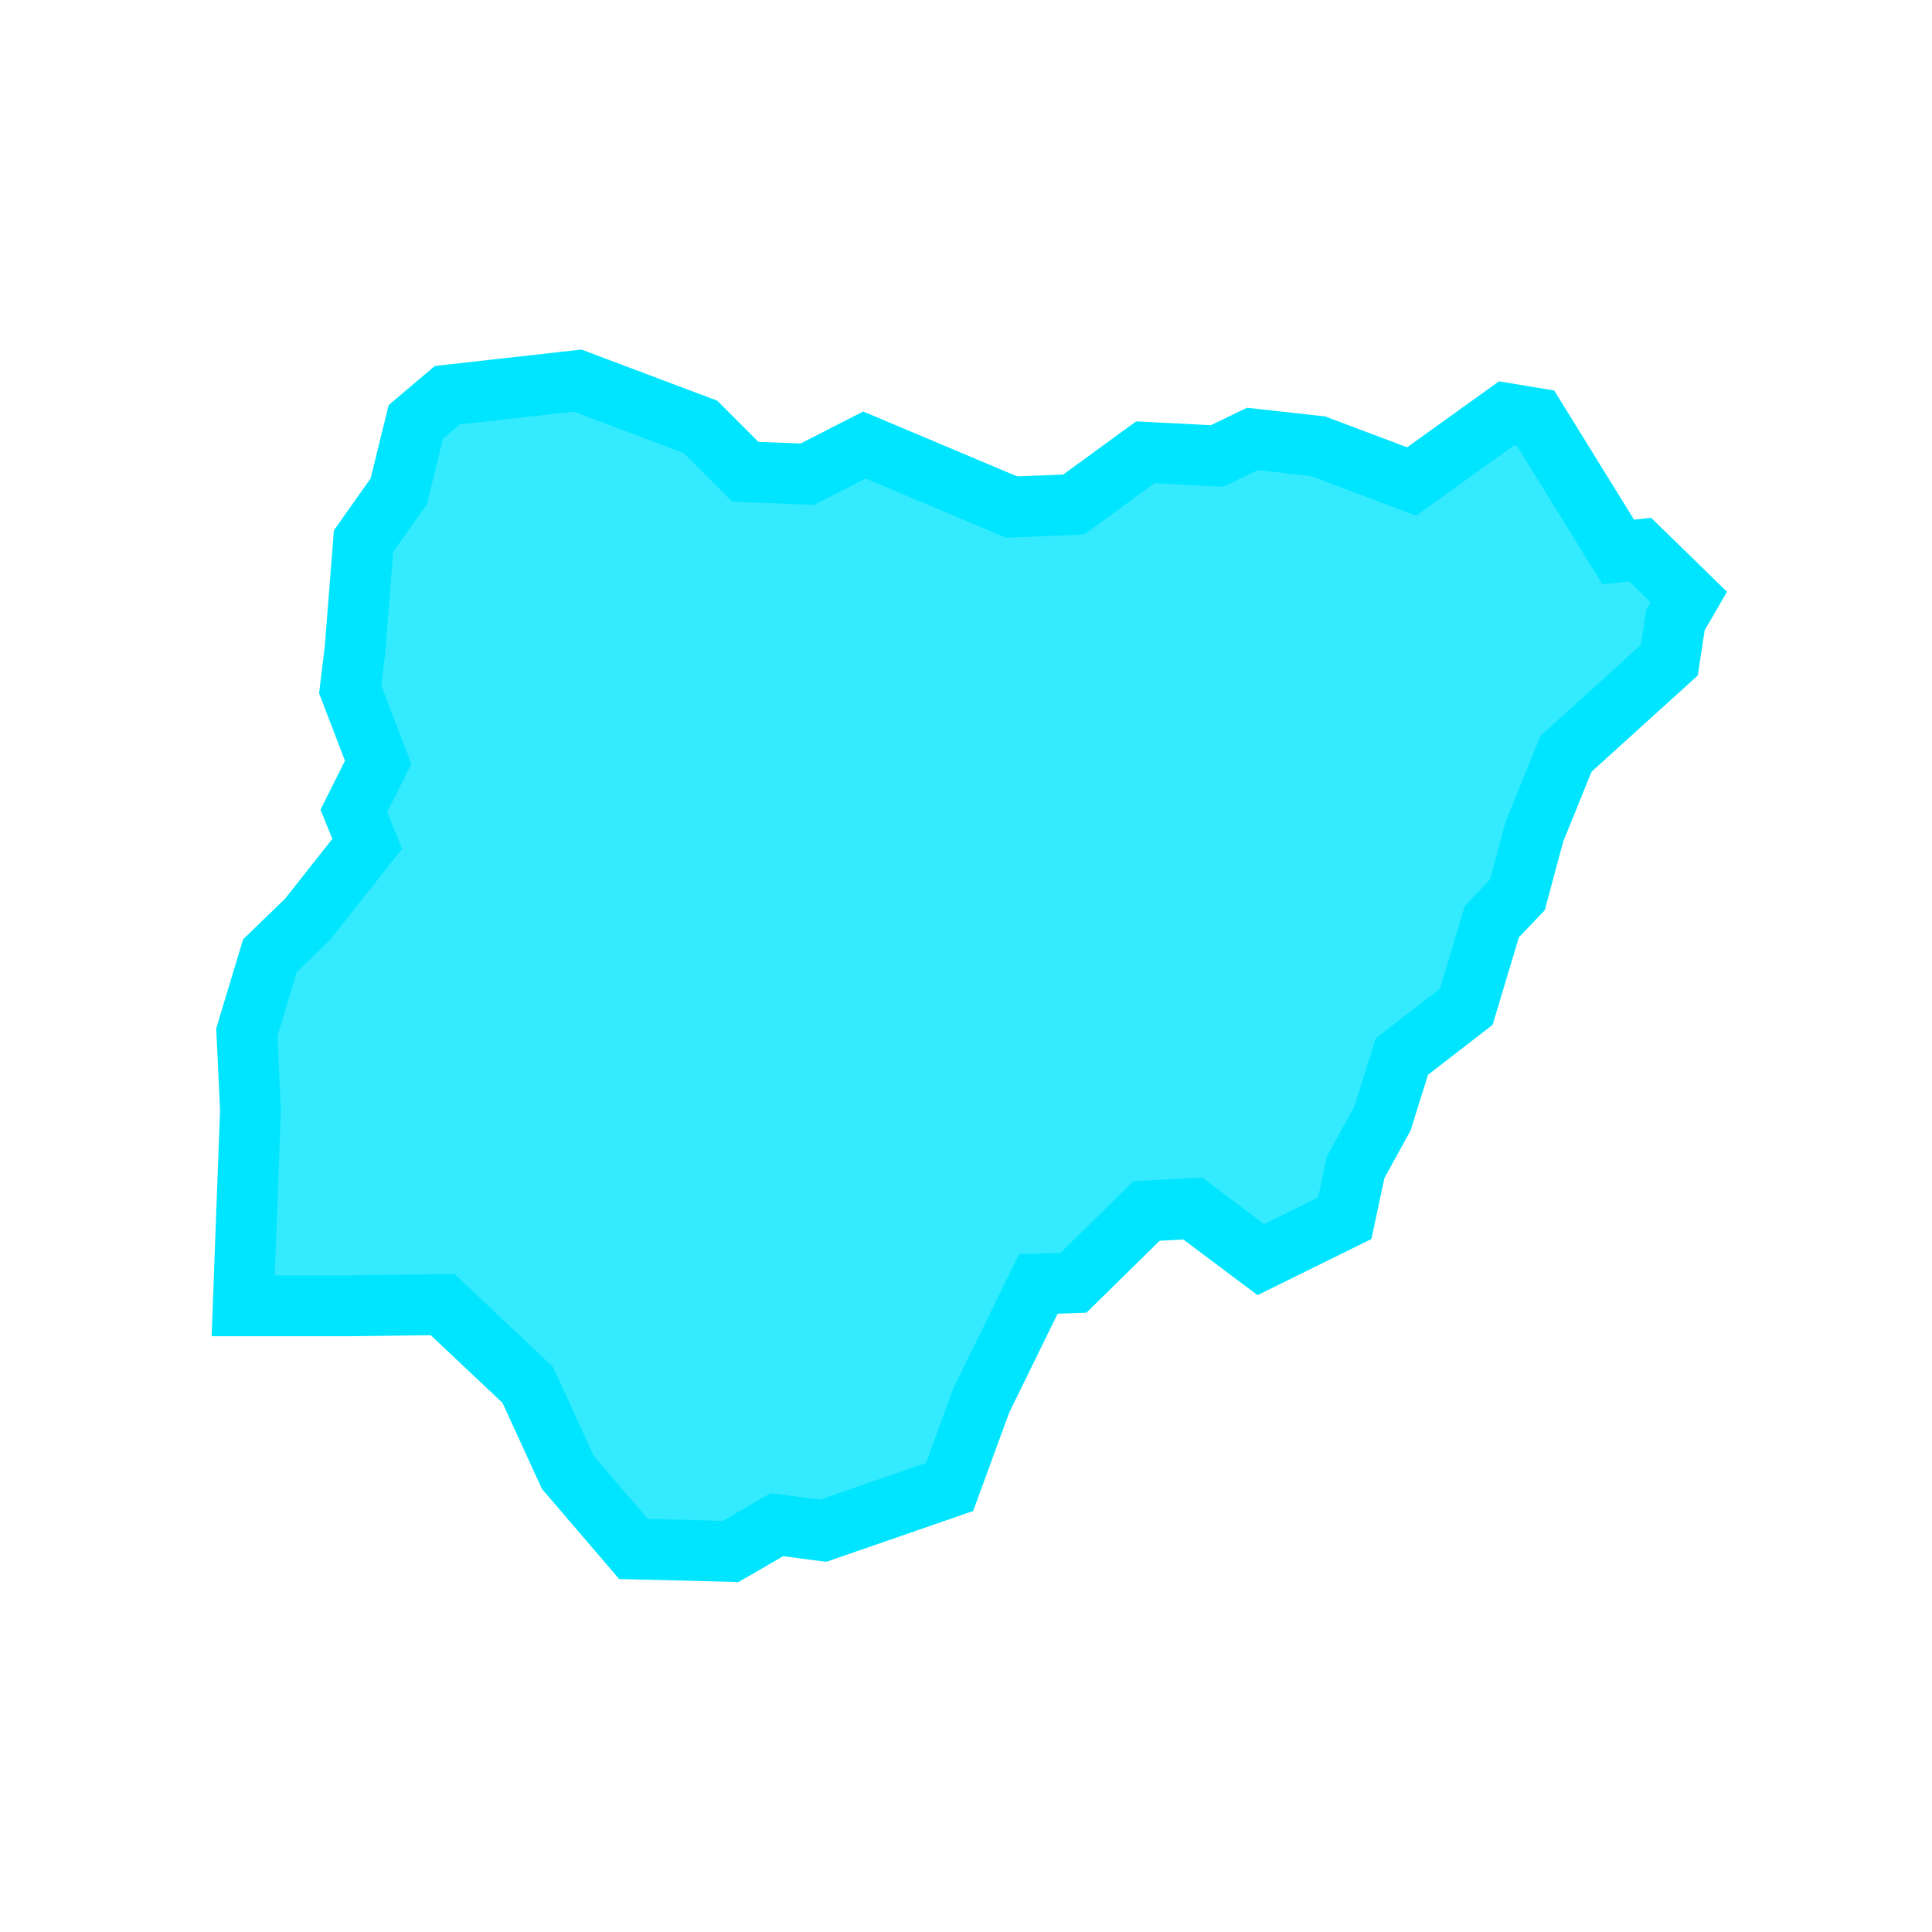
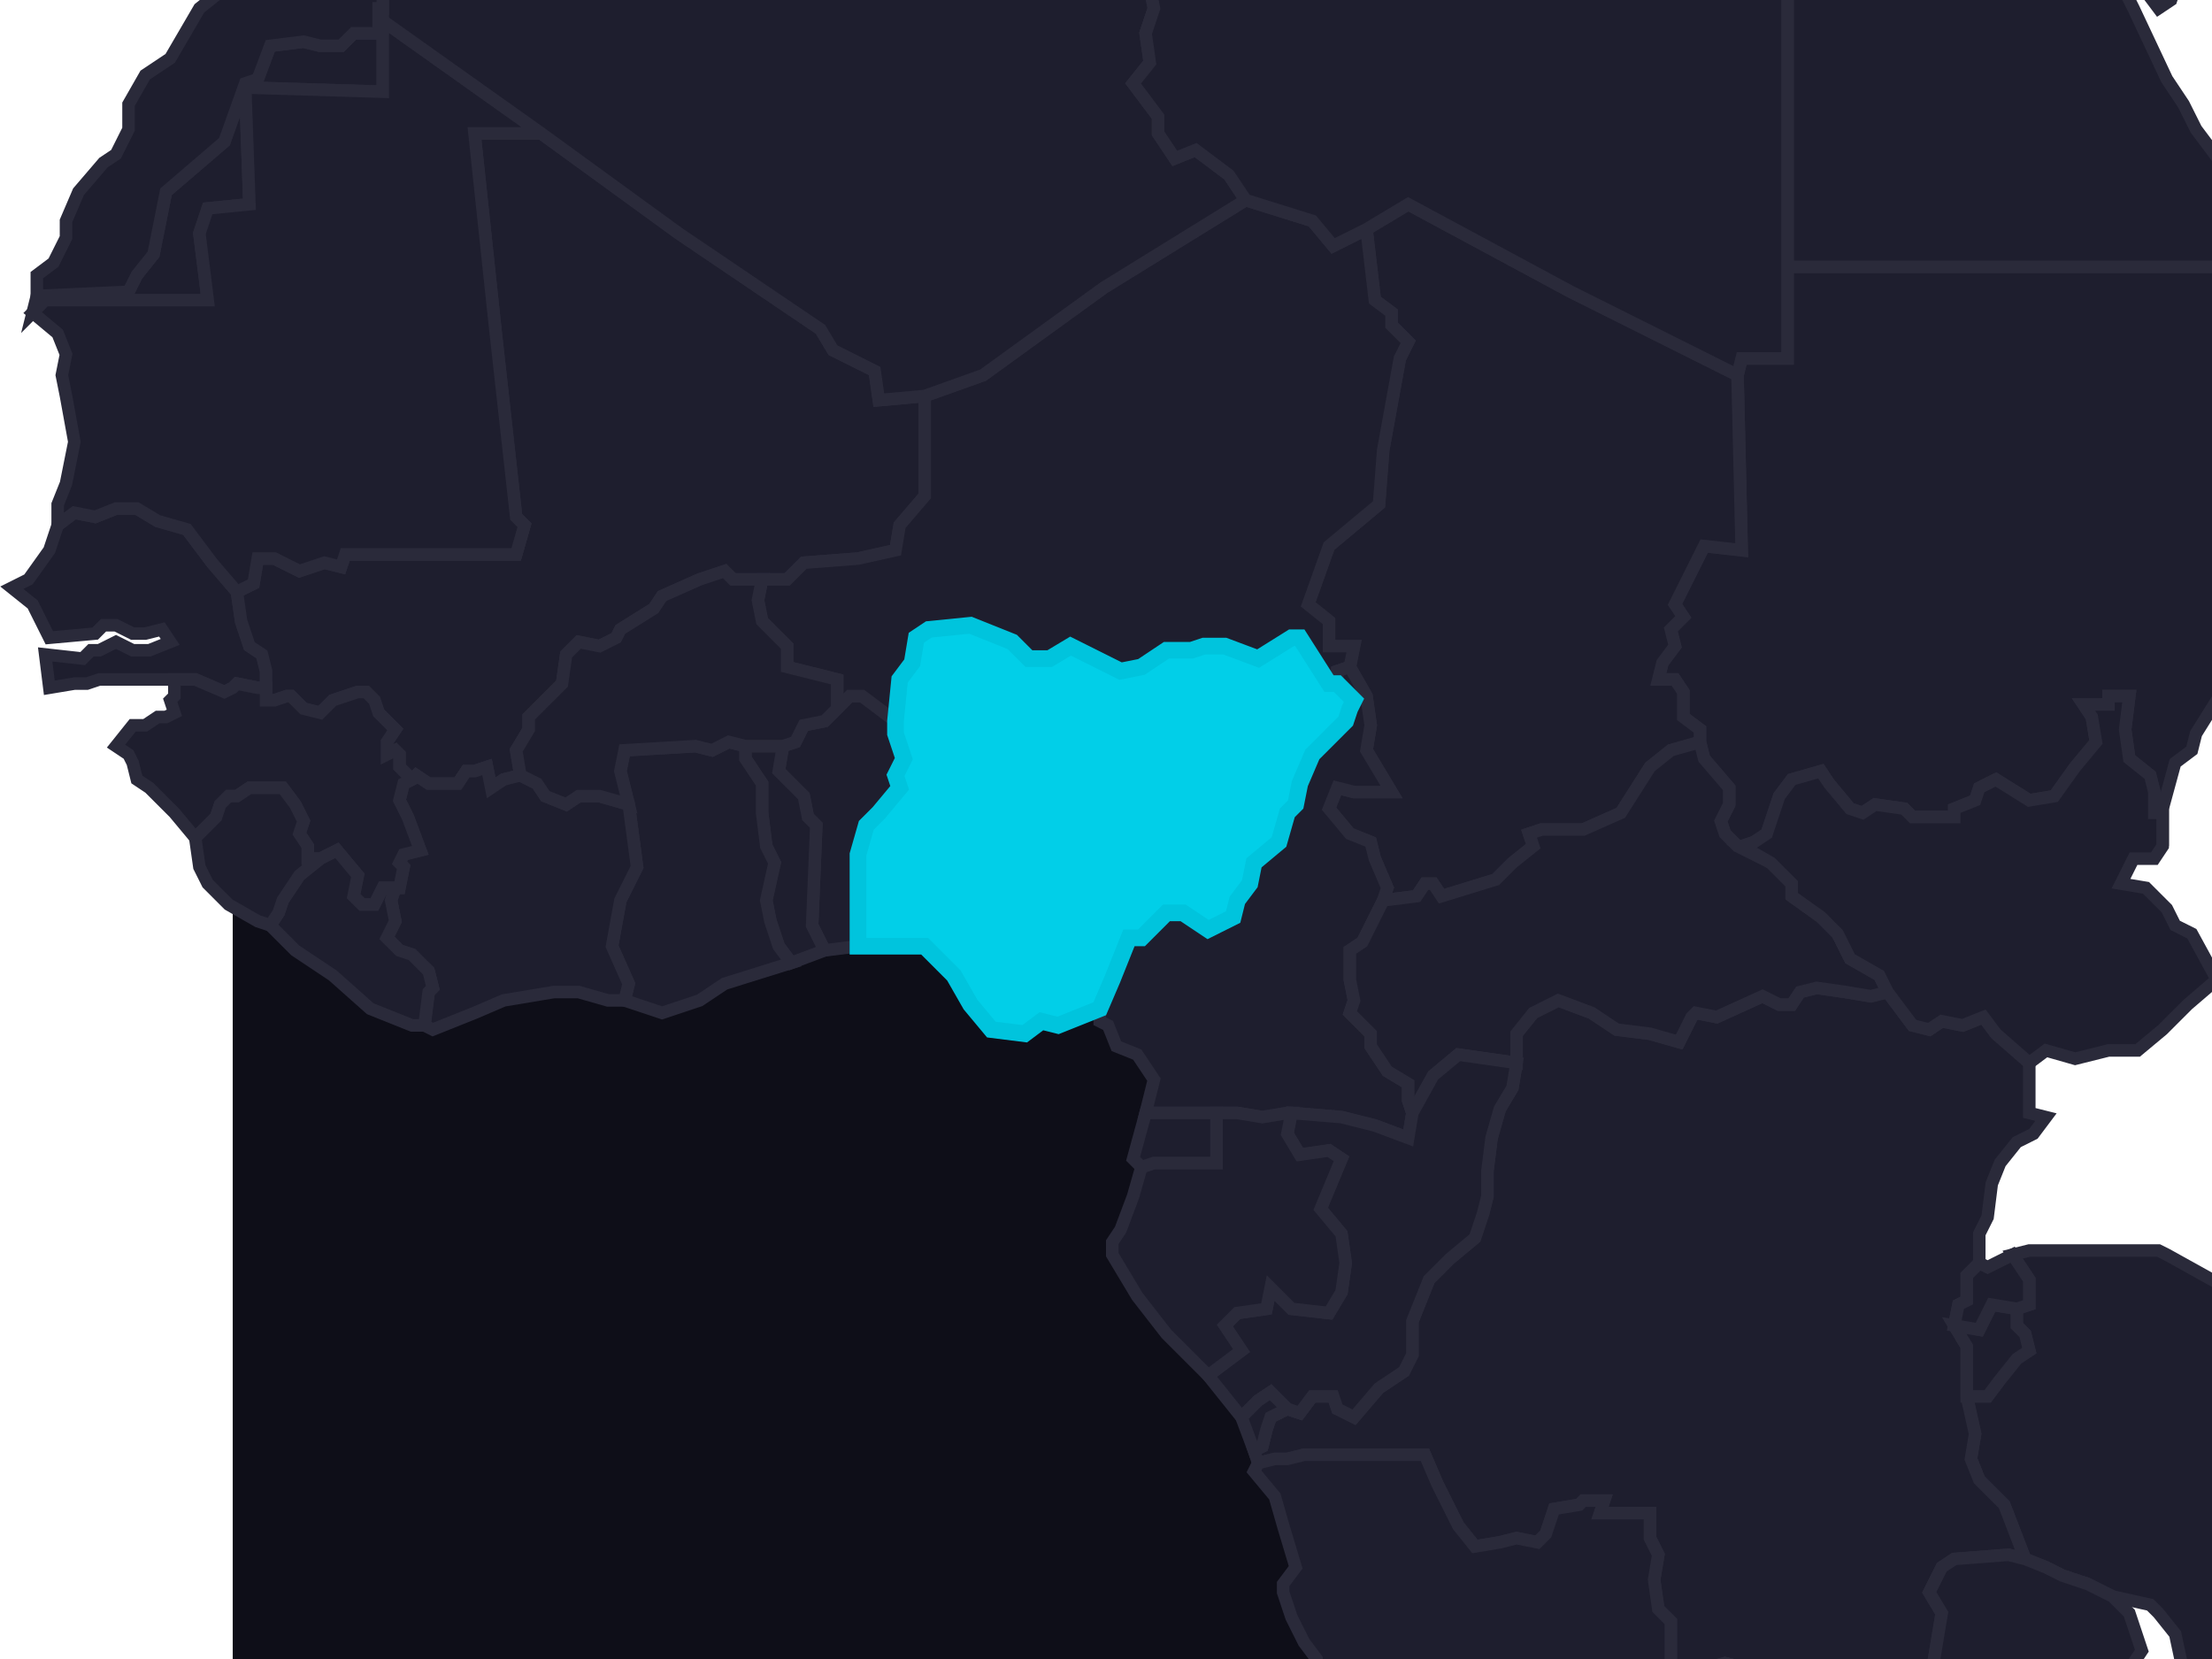
- <svg xmlns="http://www.w3.org/2000/svg" viewBox="0.69 -15.87 15.89 13.63" width="300" height="300" preserveAspectRatio="xMidYMid meet">
-   <path d="M2.69,-6.26L2.75,-7.87L2.72,-8.51L2.91,-9.14L3.22,-9.44L3.71,-10.06L3.60,-10.33L3.80,-10.73L3.57,-11.33L3.61,-11.66L3.68,-12.55L3.97,-12.96L4.11,-13.53L4.37,-13.75L5.44,-13.87L6.45,-13.49L6.82,-13.12L7.33,-13.10L7.80,-13.34L9.01,-12.83L9.52,-12.85L10.11,-13.28L10.70,-13.25L10.99,-13.39L11.53,-13.33L12.30,-13.04L13.08,-13.60L13.32,-13.56L14.00,-12.46L14.18,-12.48L14.58,-12.09L14.47,-11.90L14.42,-11.57L13.57,-10.80L13.31,-10.16L13.17,-9.64L12.96,-9.42L12.75,-8.72L12.22,-8.31L12.06,-7.80L11.84,-7.40L11.75,-6.98L11.06,-6.64L10.50,-7.06L10.12,-7.04L9.52,-6.45L9.23,-6.44L8.76,-5.48L8.50,-4.77L7.46,-4.41L7.08,-4.46L6.70,-4.24L5.90,-4.26L5.36,-4.89L5.03,-5.61L4.33,-6.27L3.57,-6.26L2.69,-6.26Z" fill="#00e5ff" stroke="#00e5ff" stroke-width="0.5" fill-opacity="0.8" />
+ <svg xmlns="http://www.w3.org/2000/svg" viewBox="-12.3 -29.0 41.9 39.8" width="400" height="300" preserveAspectRatio="xMidYMid meet">
+   <rect x="-12.3" y="-29.0" width="41.9" height="39.8" fill="#0e0e18" />
+   <path d="M33.9,1.0L34.1,1.1L37.7,3.1L37.8,3.7L39.2,4.7L38.7,5.9L38.8,6.5L39.4,6.9L39.5,7.1L39.2,7.7L39.3,8.0L39.2,8.5L39.5,9.2L39.9,10.2L40.3,10.4L40.3,10.4L39.5,11.0L38.4,11.4L37.8,11.3L37.5,11.6L36.8,11.7L36.5,11.8L35.3,11.5L34.6,11.6L34.3,10.2L33.9,9.7L33.7,9.5L32.8,9.3L32.2,9.0L31.6,8.8L31.2,8.6L30.7,8.4L30.7,8.4L30.2,7.1L29.6,6.5L29.4,6.0L29.5,5.4L29.3,4.5L29.8,4.5L30.1,4.1L30.5,3.6L30.8,3.4L30.7,3.0L30.5,2.8L30.5,2.4L30.5,2.4L30.8,2.3L30.8,1.7L30.4,1.1L30.8,1.0L31.9,1.0L33.9,1.0Z" fill="#1e1e2e" stroke="#2a2a3a" stroke-width="0.3" />
+   <path d="M-8.7,-28.8L-8.7,-28.7L-8.7,-28.5L-8.7,-26.8L-12.0,-26.9L-11.9,-24.1L-12.9,-24.0L-13.1,-23.4L-12.9,-21.8L-16.8,-21.8L-17.1,-21.5L-17.0,-21.9L-17.0,-21.9L-14.8,-22.0L-14.6,-22.4L-14.2,-22.9L-13.9,-24.4L-12.5,-25.6L-12.0,-27.0L-11.7,-27.1L-11.4,-27.9L-10.6,-28.0L-10.2,-27.9L-9.7,-27.9L-9.4,-28.2L-8.8,-28.2L-8.8,-28.8L-8.7,-28.8Z" fill="#1e1e2e" stroke="#2a2a3a" stroke-width="0.3" />
+   <path d="M29.3,4.5L29.5,5.4L29.4,6.0L29.6,6.5L30.2,7.1L30.7,8.4L30.7,8.4L30.3,8.3L29.0,8.4L28.7,8.6L28.4,9.2L28.7,9.7L28.5,10.9L28.4,11.9L28.6,12.1L29.3,12.5L29.6,12.3L29.7,13.4L28.9,13.4L28.5,12.8L28.2,12.4L27.4,12.2L27.2,11.7L26.6,12.0L25.8,11.9L25.4,11.4L24.8,11.3L24.3,11.3L24.3,11.0L23.9,11.0L23.5,10.9L22.8,11.1L22.4,11.1L22.2,11.2L22.2,9.9L21.9,9.6L21.8,8.9L21.9,8.3L21.7,7.9L21.7,7.3L20.5,7.3L20.6,7.0L20.1,7.0L20.0,7.1L19.4,7.2L19.2,7.8L19.0,8.0L18.5,7.9L18.1,8.0L17.5,8.1L17.1,7.6L16.9,7.2L16.6,6.6L16.3,5.9L13.4,5.9L13.0,6.0L12.7,6.0L12.3,6.1L12.2,5.8L12.4,5.7L12.5,5.3L12.6,5.0L13.0,4.8L13.3,4.9L13.6,4.5L14.1,4.5L14.2,4.8L14.6,5.0L15.2,4.3L15.8,3.9L16.0,3.5L16.0,2.7L16.4,1.7L16.9,1.2L17.5,0.7L17.6,0.4L17.7,0.1L17.8,-0.3L17.8,-0.9L17.9,-1.7L18.1,-2.4L18.4,-2.9L18.5,-3.5L18.5,-4.2L18.9,-4.7L19.5,-5.0L20.3,-4.7L20.9,-4.3L21.7,-4.2L22.4,-4.0L22.7,-4.6L22.8,-4.7L23.3,-4.6L24.4,-5.1L24.8,-4.9L25.1,-4.9L25.3,-5.2L25.7,-5.3L26.4,-5.2L27.0,-5.1L27.4,-5.2L28.0,-4.4L28.4,-4.3L28.7,-4.5L29.2,-4.4L29.7,-4.6L30.0,-4.2L30.8,-3.5L30.8,-3.5L30.8,-2.3L31.2,-2.2L30.9,-1.8L30.5,-1.6L30.1,-1.1L29.9,-0.6L29.8,0.2L29.6,0.6L29.6,1.3L29.3,1.6L29.3,2.2L29.1,2.3L29.0,2.8L29.3,3.3L29.3,4.5Z" fill="#1e1e2e" stroke="#2a2a3a" stroke-width="0.3" />
+   <path d="M24.6,-8.3L23.8,-8.7L23.5,-9.0L23.4,-9.3L23.6,-9.7L23.6,-10.1L23.0,-10.8L22.9,-11.2L22.9,-11.5L22.5,-11.8L22.5,-12.4L22.3,-12.7L21.9,-12.7L22.0,-13.1L22.3,-13.5L22.2,-13.9L22.5,-14.2L22.3,-14.5L22.6,-15.1L23.0,-15.9L23.9,-15.8L23.8,-20.0L23.9,-20.4L25.0,-20.4L25.0,-22.6L29.0,-22.6L32.9,-22.6L36.9,-22.6L37.2,-21.5L37.0,-21.3L37.1,-20.2L37.5,-19.0L37.9,-18.7L38.4,-18.3L37.9,-17.7L37.2,-17.5L36.9,-17.2L36.8,-16.5L36.3,-15.0L36.4,-14.6L36.3,-13.7L35.9,-12.7L35.3,-12.2L34.8,-11.4L34.7,-11.0L34.3,-10.7L34.0,-9.6L34.0,-8.7L34.0,-9.5L33.8,-9.5L33.8,-10.0L33.7,-10.4L33.2,-10.8L33.1,-11.5L33.2,-12.3L32.7,-12.3L32.7,-12.1L32.1,-12.1L32.3,-11.8L32.4,-11.2L31.9,-10.6L31.4,-9.9L30.8,-9.8L30.0,-10.3L29.6,-10.1L29.5,-9.8L29.0,-9.6L29.0,-9.4L28.0,-9.4L27.8,-9.6L27.1,-9.7L26.8,-9.5L26.5,-9.6L26.0,-10.2L25.8,-10.5L25.1,-10.3L24.8,-9.9L24.5,-9.0L24.2,-8.8L23.9,-8.7L24.6,-8.3Z" fill="#1e1e2e" stroke="#2a2a3a" stroke-width="0.3" />
+   <path d="M23.8,-20.0L23.9,-15.8L23.0,-15.9L22.6,-15.1L22.3,-14.5L22.5,-14.2L22.2,-13.9L22.3,-13.5L22.0,-13.1L21.9,-12.7L22.3,-12.7L22.5,-12.4L22.5,-11.8L22.9,-11.5L22.9,-11.2L22.2,-11.0L21.7,-10.6L21.0,-9.5L20.1,-9.1L19.1,-9.1L18.8,-9.0L18.9,-8.7L18.4,-8.3L18.0,-7.9L16.7,-7.5L16.5,-7.8L16.3,-7.8L16.1,-7.5L15.3,-7.4L15.4,-7.7L15.1,-8.4L15.0,-8.8L14.5,-9.0L14.0,-9.6L14.2,-10.1L14.6,-10.0L14.9,-10.0L15.5,-10.0L14.9,-11.0L15.0,-11.6L14.9,-12.3L14.5,-13.0L14.6,-13.5L14.0,-13.5L14.0,-14.1L13.5,-14.5L14.0,-15.9L15.2,-16.9L15.3,-18.2L15.7,-20.4L15.9,-20.8L15.5,-21.2L15.5,-21.5L15.1,-21.8L14.9,-23.5L15.9,-24.1L19.8,-22.0L23.8,-20.0Z" fill="#1e1e2e" stroke="#2a2a3a" stroke-width="0.3" />
+   <path d="M-51.7,-4.2L-52.2,-3.2L-52.6,-2.5L-52.9,-2.1L-53.4,-2.1L-53.6,-2.3L-53.8,-2.4L-54.1,-2.1L-54.5,-2.3L-54.3,-2.7L-54.2,-3.2L-54.0,-3.6L-54.4,-4.2L-54.5,-4.9L-54.0,-5.8L-53.6,-5.7L-52.9,-5.4L-51.8,-4.6L-51.7,-4.2ZM6.2,-57.1L6.7,-56.7L8.1,-56.4L7.6,-55.4L7.5,-54.3L7.2,-54.0L6.7,-54.2L6.8,-53.8L6.0,-53.0L6.0,-52.3L6.5,-52.5L6.8,-51.9L6.8,-51.5L7.1,-51.0L6.7,-50.5L7.0,-49.5L7.5,-49.3L7.4,-48.7L6.5,-47.9L4.6,-48.3L3.1,-47.8L3.0,-47.0L1.8,-46.8L0.7,-47.4L0.3,-47.1L-1.5,-47.8L-1.9,-48.3L-1.4,-49.1L-1.2,-51.9L-2.2,-53.5L-3.0,-54.2L-4.5,-54.8L-4.6,-55.9L-3.3,-56.2L-1.6,-55.8L-1.9,-57.6L-1.0,-56.9L1.3,-58.1L1.6,-59.4L2.5,-59.7L2.7,-59.2L3.1,-59.1L3.6,-58.5L4.3,-57.8L4.8,-57.9L5.7,-57.2L5.9,-57.0L6.2,-57.1ZM8.7,-47.2L9.4,-47.7L9.6,-46.6L9.2,-45.5L8.8,-45.8L8.5,-46.7L8.7,-47.2Z" fill="#1e1e2e" stroke="#2a2a3a" stroke-width="0.3" />
+   <path d="M-16.7,-13.7L-17.1,-14.5L-17.6,-14.9L-17.2,-15.1L-16.7,-15.8L-16.5,-16.4L-16.1,-16.7L-15.6,-16.6L-15.1,-16.8L-14.6,-16.8L-14.1,-16.5L-13.4,-16.3L-12.8,-15.5L-12.2,-14.8L-12.1,-14.1L-11.9,-13.5L-11.6,-13.3L-11.5,-12.9L-11.5,-12.5L-11.7,-12.5L-12.2,-12.6L-12.3,-12.5L-12.5,-12.4L-13.2,-12.7L-13.7,-12.7L-15.5,-12.7L-15.8,-12.6L-16.1,-12.6L-16.7,-12.5L-16.8,-13.3L-15.9,-13.2L-15.7,-13.4L-15.5,-13.4L-15.1,-13.6L-14.7,-13.4L-14.3,-13.4L-13.8,-13.6L-14.0,-13.9L-14.4,-13.8L-14.7,-13.8L-15.1,-14.0L-15.4,-14.0L-15.6,-13.8L-16.7,-13.7Z" fill="#1e1e2e" stroke="#2a2a3a" stroke-width="0.3" />
+   <path d="M-11.5,-12.5L-11.5,-12.9L-11.6,-13.3L-11.9,-13.5L-12.1,-14.1L-12.2,-14.8L-11.8,-15.0L-11.7,-15.6L-11.3,-15.6L-10.7,-15.3L-10.1,-15.5L-9.7,-15.4L-9.6,-15.7L-5.5,-15.7L-5.3,-16.4L-5.5,-16.6L-6.0,-21.1L-6.5,-25.8L-4.9,-25.8L-1.6,-23.4L1.8,-21.1L2.1,-20.6L2.7,-20.3L3.1,-20.1L3.2,-19.4L4.3,-19.5L4.3,-17.1L3.7,-16.4L3.6,-15.8L2.7,-15.6L1.4,-15.5L1.0,-15.1L0.4,-15.1L-0.3,-15.1L-0.5,-15.3L-1.1,-15.1L-2.0,-14.7L-2.2,-14.4L-3.0,-13.9L-3.1,-13.7L-3.5,-13.5L-4.0,-13.6L-4.3,-13.3L-4.4,-12.6L-5.2,-11.8L-5.2,-11.5L-5.5,-11.0L-5.4,-10.4L-5.8,-10.3L-6.1,-10.1L-6.2,-10.6L-6.5,-10.5L-6.7,-10.5L-6.9,-10.2L-7.6,-10.2L-7.9,-10.4L-8.0,-10.3L-8.3,-10.6L-8.3,-10.9L-8.4,-11.0L-8.6,-10.9L-8.6,-11.2L-8.4,-11.5L-8.8,-11.9L-8.9,-12.2L-9.1,-12.4L-9.3,-12.4L-9.6,-12.3L-9.9,-12.2L-10.2,-11.9L-10.6,-12.0L-10.9,-12.3L-11.0,-12.3L-11.3,-12.2L-11.5,-12.2L-11.5,-12.5Z" fill="#1e1e2e" stroke="#2a2a3a" stroke-width="0.3" />
+   <path d="M-17.1,-21.5L-16.8,-21.8L-12.9,-21.8L-13.1,-23.4L-12.9,-24.0L-11.9,-24.1L-12.0,-26.9L-8.7,-26.8L-8.7,-28.5L-4.9,-25.8L-6.5,-25.8L-6.0,-21.1L-5.5,-16.6L-5.3,-16.4L-5.5,-15.7L-9.6,-15.7L-9.7,-15.4L-10.1,-15.5L-10.7,-15.3L-11.3,-15.6L-11.7,-15.6L-11.8,-15.0L-12.2,-14.8L-12.8,-15.5L-13.4,-16.3L-14.1,-16.5L-14.6,-16.8L-15.1,-16.8L-15.6,-16.6L-16.1,-16.7L-16.5,-16.4L-16.5,-16.9L-16.3,-17.4L-16.1,-18.4L-16.3,-19.5L-16.4,-20.0L-16.3,-20.5L-16.5,-21.0L-17.1,-21.5Z" fill="#1e1e2e" stroke="#2a2a3a" stroke-width="0.3" />
+   <path d="M2.7,-6.3L1.9,-6.2L1.6,-6.8L1.7,-9.2L1.5,-9.4L1.4,-9.9L1.1,-10.2L0.8,-10.5L0.9,-11.1L1.2,-11.2L1.4,-11.6L1.9,-11.7L2.2,-12.0L2.5,-12.3L2.8,-12.3L3.6,-11.7L3.6,-11.4L3.8,-10.8L3.6,-10.4L3.7,-10.1L3.2,-9.5L2.9,-9.2L2.7,-8.5L2.7,-7.9L2.7,-6.3Z" fill="#1e1e2e" stroke="#2a2a3a" stroke-width="0.3" />
+   <path d="M14.9,-23.5L15.1,-21.8L15.5,-21.5L15.5,-21.2L15.9,-20.8L15.7,-20.4L15.3,-18.2L15.2,-16.9L14.0,-15.9L13.5,-14.5L14.0,-14.1L14.0,-13.5L14.6,-13.5L14.5,-13.0L14.2,-12.9L14.2,-12.6L14.0,-12.6L13.3,-13.7L13.1,-13.7L12.3,-13.2L11.5,-13.5L11.0,-13.5L10.7,-13.4L10.1,-13.4L9.5,-13.0L9.0,-12.9L7.8,-13.5L7.3,-13.2L6.8,-13.2L6.4,-13.6L5.4,-14.0L4.4,-13.9L4.1,-13.7L4.0,-13.1L3.7,-12.7L3.6,-11.7L2.8,-12.3L2.5,-12.3L2.2,-12.0L2.2,-12.7L1.0,-13.0L1.0,-13.5L0.4,-14.1L0.3,-14.6L0.4,-15.1L1.0,-15.1L1.4,-15.5L2.7,-15.6L3.6,-15.8L3.7,-16.4L4.3,-17.1L4.3,-19.5L5.7,-20.0L8.6,-22.1L12.0,-24.2L13.6,-23.7L14.1,-23.1L14.9,-23.5Z" fill="#1e1e2e" stroke="#2a2a3a" stroke-width="0.3" />
+   <path d="M14.5,-13.0L14.9,-12.3L15.0,-11.6L14.9,-11.0L15.5,-10.0L14.9,-10.0L14.6,-10.0L14.2,-10.1L14.0,-9.6L14.5,-9.0L15.0,-8.8L15.1,-8.4L15.4,-7.7L15.3,-7.4L14.8,-6.4L14.5,-6.2L14.5,-5.5L14.6,-5.0L14.5,-4.7L15.0,-4.2L15.0,-3.9L15.4,-3.3L15.9,-3.0L15.9,-2.6L16.0,-2.3L15.9,-1.7L15.1,-2.0L14.3,-2.2L13.1,-2.3L13.0,-2.3L12.4,-2.2L11.8,-2.3L11.3,-2.3L9.6,-2.3L9.8,-3.1L9.4,-3.7L8.9,-3.9L8.7,-4.4L8.5,-4.5L8.5,-4.8L8.8,-5.5L9.2,-6.5L9.5,-6.5L10.1,-7.1L10.5,-7.1L11.1,-6.7L11.7,-7.0L11.8,-7.4L12.1,-7.8L12.2,-8.3L12.8,-8.8L13.0,-9.5L13.2,-9.7L13.3,-10.2L13.6,-10.9L14.4,-11.7L14.5,-12.0L14.6,-12.2L14.2,-12.6L14.2,-12.9L14.5,-13.0Z" fill="#1e1e2e" stroke="#2a2a3a" stroke-width="0.3" />
+   <path d="M0.9,-11.1L0.8,-10.5L1.1,-10.2L1.4,-9.9L1.5,-9.4L1.7,-9.2L1.6,-6.8L1.9,-6.2L1.1,-5.9L0.8,-6.3L0.6,-6.9L0.5,-7.4L0.7,-8.3L0.5,-8.7L0.4,-9.5L0.4,-10.2L-0.0,-10.8L0.0,-11.1L0.9,-11.1Z" fill="#1e1e2e" stroke="#2a2a3a" stroke-width="0.3" />
+   <path d="M0.0,-11.1L-0.0,-10.8L0.4,-10.2L0.4,-9.5L0.5,-8.7L0.7,-8.3L0.5,-7.4L0.6,-6.9L0.8,-6.3L1.1,-5.9L-0.5,-5.4L-1.1,-5.0L-2.0,-4.7L-2.9,-5.0L-2.8,-5.4L-3.2,-6.3L-3.0,-7.4L-2.6,-8.2L-2.8,-9.7L-3.0,-10.5L-2.9,-11.0L-1.2,-11.1L-0.8,-11.0L-0.4,-11.2L0.0,-11.1Z" fill="#1e1e2e" stroke="#2a2a3a" stroke-width="0.3" />
+   <path d="M-8.0,-10.3L-7.9,-10.4L-7.6,-10.2L-6.9,-10.2L-6.7,-10.5L-6.5,-10.5L-6.2,-10.6L-6.1,-10.1L-5.8,-10.3L-5.4,-10.4L-5.0,-10.2L-4.8,-9.9L-4.3,-9.7L-4.0,-9.9L-3.5,-9.9L-2.8,-9.7L-2.6,-8.2L-3.0,-7.4L-3.2,-6.3L-2.8,-5.4L-2.9,-5.0L-3.3,-5.0L-4.0,-5.2L-4.6,-5.2L-5.8,-5.0L-6.5,-4.7L-7.5,-4.3L-7.7,-4.4L-7.6,-5.2L-7.5,-5.3L-7.6,-5.7L-8.0,-6.1L-8.3,-6.2L-8.6,-6.5L-8.4,-6.9L-8.5,-7.4L-8.4,-7.7L-8.3,-7.7L-8.2,-8.2L-8.3,-8.3L-8.2,-8.5L-7.8,-8.6L-8.1,-9.4L-8.3,-9.8L-8.2,-10.2L-8.0,-10.3Z" fill="#1e1e2e" stroke="#2a2a3a" stroke-width="0.3" />
+   <path d="M-13.7,-12.7L-13.2,-12.7L-12.5,-12.4L-12.3,-12.5L-12.2,-12.6L-11.7,-12.5L-11.5,-12.5L-11.5,-12.2L-11.3,-12.2L-11.0,-12.3L-10.9,-12.3L-10.6,-12.0L-10.2,-11.9L-9.9,-12.2L-9.6,-12.3L-9.3,-12.4L-9.1,-12.4L-8.9,-12.2L-8.8,-11.9L-8.4,-11.5L-8.6,-11.2L-8.6,-10.9L-8.4,-11.0L-8.3,-10.9L-8.3,-10.6L-8.0,-10.3L-8.2,-10.2L-8.3,-9.8L-8.1,-9.4L-7.8,-8.6L-8.2,-8.5L-8.3,-8.3L-8.2,-8.2L-8.3,-7.7L-8.4,-7.7L-8.7,-7.7L-8.9,-7.3L-9.2,-7.3L-9.4,-7.5L-9.3,-8.0L-9.8,-8.6L-10.0,-8.5L-10.2,-8.4L-10.5,-8.4L-10.5,-8.7L-10.7,-9.0L-10.6,-9.3L-10.8,-9.7L-11.1,-10.1L-11.9,-10.1L-12.2,-9.9L-12.4,-9.9L-12.6,-9.7L-12.7,-9.4L-13.2,-8.9L-13.7,-9.5L-14.1,-9.9L-14.3,-10.1L-14.6,-10.3L-14.7,-10.7L-14.8,-10.9L-15.1,-11.1L-14.7,-11.6L-14.4,-11.6L-14.1,-11.8L-13.9,-11.8L-13.7,-11.9L-13.8,-12.2L-13.7,-12.3L-13.7,-12.7Z" fill="#1e1e2e" stroke="#2a2a3a" stroke-width="0.3" />
+   <path d="M-8.4,-7.7L-8.5,-7.4L-8.4,-6.9L-8.6,-6.5L-8.3,-6.2L-8.0,-6.1L-7.6,-5.7L-7.5,-5.3L-7.6,-5.2L-7.7,-4.4L-8.0,-4.4L-9.0,-4.8L-9.9,-5.6L-10.8,-6.2L-11.4,-6.8L-11.2,-7.1L-11.1,-7.4L-10.7,-8.0L-10.2,-8.4L-10.0,-8.5L-9.8,-8.6L-9.3,-8.0L-9.4,-7.5L-9.2,-7.3L-8.9,-7.3L-8.7,-7.7L-8.4,-7.7Z" fill="#1e1e2e" stroke="#2a2a3a" stroke-width="0.3" />
+   <path d="M-13.2,-8.9L-12.7,-9.4L-12.6,-9.7L-12.4,-9.9L-12.2,-9.9L-11.9,-10.1L-11.1,-10.1L-10.8,-9.7L-10.6,-9.3L-10.7,-9.0L-10.5,-8.7L-10.5,-8.4L-10.2,-8.4L-10.7,-8.0L-11.1,-7.4L-11.2,-7.1L-11.4,-6.8L-11.7,-6.9L-12.4,-7.3L-12.9,-7.8L-13.1,-8.2L-13.2,-8.9Z" fill="#1e1e2e" stroke="#2a2a3a" stroke-width="0.3" />
+   <path d="M-5.4,-10.4L-5.5,-11.0L-5.2,-11.5L-5.2,-11.8L-4.4,-12.6L-4.3,-13.3L-4.0,-13.6L-3.5,-13.5L-3.1,-13.7L-3.0,-13.9L-2.2,-14.4L-2.0,-14.7L-1.1,-15.1L-0.5,-15.3L-0.3,-15.1L0.4,-15.1L0.3,-14.6L0.4,-14.1L1.0,-13.5L1.0,-13.0L2.2,-12.7L2.2,-12.0L1.9,-11.7L1.4,-11.6L1.2,-11.2L0.9,-11.1L0.0,-11.1L-0.4,-11.2L-0.8,-11.0L-1.2,-11.1L-2.9,-11.0L-3.0,-10.5L-2.8,-9.7L-3.5,-9.9L-4.0,-9.9L-4.3,-9.7L-4.8,-9.9L-5.0,-10.2L-5.4,-10.4Z" fill="#1e1e2e" stroke="#2a2a3a" stroke-width="0.3" />
+   <path d="M27.4,-5.2L27.0,-5.1L26.4,-5.2L25.7,-5.3L25.3,-5.2L25.1,-4.9L24.8,-4.9L24.4,-5.1L23.3,-4.6L22.8,-4.7L22.7,-4.6L22.4,-4.0L21.7,-4.2L20.9,-4.3L20.3,-4.7L19.5,-5.0L18.9,-4.7L18.5,-4.2L18.5,-3.5L17.8,-3.6L17.1,-3.7L16.5,-3.2L16.0,-2.3L15.9,-2.6L15.9,-3.0L15.4,-3.3L15.0,-3.9L15.0,-4.2L14.5,-4.7L14.6,-5.0L14.5,-5.5L14.5,-6.2L14.8,-6.4L15.3,-7.4L16.1,-7.5L16.3,-7.8L16.5,-7.8L16.7,-7.5L18.0,-7.9L18.4,-8.3L18.9,-8.7L18.8,-9.0L19.1,-9.1L20.1,-9.1L21.0,-9.5L21.7,-10.6L22.2,-11.0L22.9,-11.2L23.0,-10.8L23.6,-10.1L23.6,-9.7L23.4,-9.3L23.5,-9.0L23.8,-8.7L24.6,-8.3L25.1,-7.8L25.1,-7.5L25.8,-7.0L26.2,-6.6L26.5,-6.0L27.2,-5.6L27.4,-5.2Z" fill="#1e1e2e" stroke="#2a2a3a" stroke-width="0.3" />
+   <path d="M18.5,-3.5L18.4,-2.9L18.1,-2.4L17.9,-1.7L17.8,-0.9L17.8,-0.3L17.7,0.1L17.6,0.4L17.5,0.7L16.9,1.2L16.4,1.7L16.0,2.7L16.0,3.5L15.8,3.9L15.2,4.3L14.6,5.0L14.2,4.8L14.1,4.5L13.6,4.5L13.3,4.9L13.0,4.8L12.6,4.4L12.3,4.6L11.9,5.0L11.1,4.0L11.9,3.4L11.5,2.8L11.8,2.5L12.5,2.4L12.6,1.9L13.1,2.4L14.0,2.5L14.3,2.0L14.4,1.3L14.3,0.6L13.8,-0.0L14.3,-1.2L14.0,-1.4L13.3,-1.3L13.0,-1.8L13.1,-2.3L14.3,-2.2L15.1,-2.0L15.9,-1.7L16.0,-2.3L16.5,-3.2L17.1,-3.7L17.8,-3.6L18.5,-3.5Z" fill="#1e1e2e" stroke="#2a2a3a" stroke-width="0.3" />
+   <path d="M11.3,-2.3L11.8,-2.3L12.4,-2.2L13.0,-2.3L13.1,-2.3L13.0,-1.8L13.3,-1.3L14.0,-1.4L14.3,-1.2L13.8,-0.0L14.3,0.6L14.4,1.3L14.3,2.0L14.0,2.5L13.1,2.4L12.6,1.9L12.5,2.4L11.8,2.5L11.5,2.8L11.9,3.4L11.1,4.0L10.1,3.0L9.4,2.1L8.8,1.1L8.8,0.8L9.0,0.5L9.3,-0.3L9.5,-1.0L9.8,-1.1L11.3,-1.1L11.3,-2.3Z" fill="#1e1e2e" stroke="#2a2a3a" stroke-width="0.3" />
+   <path d="M9.6,-2.3L11.3,-2.3L11.3,-1.1L9.8,-1.1L9.5,-1.0L9.3,-1.2L9.6,-2.3Z" fill="#1e1e2e" stroke="#2a2a3a" stroke-width="0.3" />
+   <path d="M30.7,8.4L31.2,8.6L31.6,8.8L32.2,9.0L32.8,9.3L33.2,9.7L33.5,10.6L33.3,10.9L33.1,11.7L33.3,12.5L33.0,12.9L32.7,13.8L33.2,14.1L30.2,15.0L30.3,15.7L29.5,15.8L28.9,16.3L28.8,16.6L28.5,16.7L27.6,17.6L27.0,18.2L26.7,18.3L26.4,18.1L25.3,18.0L25.1,17.9L25.1,17.9L24.7,17.6L24.0,17.6L23.2,17.8L22.6,17.1L21.9,16.3L21.9,13.0L24.0,13.0L23.9,12.7L24.1,12.3L23.9,11.8L24.0,11.3L23.9,11.0L24.3,11.0L24.3,11.3L24.8,11.3L25.4,11.4L25.8,11.9L26.6,12.0L27.2,11.7L27.4,12.2L28.2,12.4L28.5,12.8L28.9,13.4L29.7,13.4L29.6,12.3L29.3,12.5L28.6,12.1L28.4,11.9L28.5,10.9L28.7,9.7L28.4,9.2L28.7,8.6L29.0,8.4L30.3,8.3L30.7,8.4Z" fill="#1e1e2e" stroke="#2a2a3a" stroke-width="0.3" />
+   <path d="M13.0,4.8L12.6,5.0L12.5,5.3L12.4,5.7L12.2,5.8L11.9,5.0L12.3,4.6L12.6,4.4L13.0,4.8ZM12.3,6.1L12.7,6.0L13.0,6.0L13.4,5.9L16.3,5.9L16.6,6.6L16.9,7.2L17.1,7.6L17.5,8.1L18.1,8.0L18.5,7.9L19.0,8.0L19.2,7.8L19.4,7.2L20.0,7.1L20.1,7.0L20.6,7.0L20.5,7.3L21.7,7.3L21.7,7.9L21.9,8.3L21.8,8.9L21.9,9.6L22.2,9.9L22.2,11.2L22.4,11.1L22.8,11.1L23.5,10.9L23.9,11.0L24.0,11.3L23.9,11.8L24.1,12.3L23.9,12.7L24.0,13.0L21.9,13.0L21.9,16.3L22.6,17.1L23.2,17.8L21.4,18.2L19.0,18.1L18.3,17.6L14.2,17.6L14.1,17.7L13.5,17.2L12.8,17.2L12.2,17.4L11.7,17.6L11.6,16.9L11.8,16.0L12.1,15.0L12.2,14.6L12.5,13.7L12.7,13.3L13.3,12.6L13.6,12.1L13.7,11.4L13.7,10.8L13.4,10.4L13.1,9.8L12.9,9.2L12.9,9.0L13.2,8.6L12.9,7.6L12.7,6.9L12.2,6.3L12.3,6.1Z" fill="#1e1e2e" stroke="#2a2a3a" stroke-width="0.3" />
+   <path d="M30.5,2.4L30.5,2.8L30.7,3.0L30.8,3.4L30.5,3.6L30.1,4.1L29.8,4.5L29.3,4.5L29.3,3.3L29.0,2.8L29.6,2.9L29.9,2.3L30.5,2.4Z" fill="#1e1e2e" stroke="#2a2a3a" stroke-width="0.3" />
+   <path d="M-8.7,-28.5L-8.7,-28.7L-8.7,-28.8L-8.7,-30.1L-7.1,-31.0L-6.1,-31.2L-5.2,-31.5L-4.9,-32.1L-3.7,-32.5L-3.6,-33.4L-3.1,-33.5L-2.6,-33.9L-1.3,-34.1L-1.1,-34.6L-1.4,-34.8L-1.7,-36.1L-1.8,-36.8L-2.2,-37.6L-1.2,-38.3L-0.1,-38.5L0.5,-39.0L1.5,-39.4L3.2,-39.6L4.8,-39.7L5.3,-39.5L6.3,-40.0L7.3,-40.0L7.7,-39.7L8.4,-39.8L8.2,-39.2L8.4,-38.0L8.1,-37.0L7.5,-36.3L7.6,-35.4L8.4,-34.7L8.4,-34.4L9.1,-33.9L9.5,-31.8L9.8,-30.8L9.9,-30.3L9.7,-29.3L9.8,-28.8L9.6,-28.2L9.7,-27.5L9.3,-27.0L9.9,-26.2L9.9,-25.8L10.3,-25.2L10.8,-25.4L11.6,-24.8L12.0,-24.2L8.6,-22.1L5.7,-20.0L4.3,-19.5L3.2,-19.4L3.1,-20.1L2.7,-20.3L2.1,-20.6L1.8,-21.1L-1.6,-23.4L-4.9,-25.8L-8.7,-28.5Z" fill="#1e1e2e" stroke="#2a2a3a" stroke-width="0.3" />
+   <path d="M-2.2,-37.6L-1.8,-36.8L-1.7,-36.1L-1.4,-34.8L-1.1,-34.6L-1.3,-34.1L-2.6,-33.9L-3.1,-33.5L-3.6,-33.4L-3.7,-32.5L-4.9,-32.1L-5.2,-31.5L-6.1,-31.2L-7.1,-31.0L-8.7,-30.1L-8.7,-28.8L-8.8,-28.8L-8.8,-28.2L-9.4,-28.2L-9.7,-27.9L-10.2,-27.9L-10.6,-28.0L-11.4,-27.9L-11.7,-27.1L-12.0,-27.0L-12.5,-25.6L-13.9,-24.4L-14.2,-22.9L-14.6,-22.4L-14.8,-22.0L-17.0,-21.9L-17.0,-21.9L-17.0,-22.4L-16.6,-22.7L-16.3,-23.3L-16.3,-23.7L-16.0,-24.4L-15.4,-25.1L-15.1,-25.3L-14.8,-25.9L-14.8,-26.5L-14.4,-27.2L-13.8,-27.6L-13.1,-28.8L-13.1,-28.8L-12.6,-29.2L-11.7,-29.4L-10.9,-30.1L-10.4,-30.4L-9.6,-31.4L-9.8,-32.8L-9.4,-33.9L-9.3,-34.5L-8.7,-35.3L-7.7,-35.8L-6.9,-36.3L-6.2,-37.6L-5.9,-38.3L-5.2,-38.3L-4.6,-37.8L-3.6,-37.9L-2.6,-37.6L-2.2,-37.6Z" fill="#1e1e2e" stroke="#2a2a3a" stroke-width="0.3" />
+   <path d="M36.9,-22.6L32.9,-22.6L29.0,-22.6L25.0,-22.6L25.0,-26.6L25.0,-30.6L24.7,-31.5L25.0,-32.2L24.8,-32.7L25.2,-33.3L26.5,-33.3L27.5,-33.0L28.5,-32.7L28.9,-32.5L29.7,-32.9L30.1,-33.2L31.0,-33.3L31.7,-33.1L32.0,-32.6L32.2,-32.9L33.0,-32.7L33.8,-32.6L34.3,-32.9L34.3,-32.9L34.8,-31.2L34.9,-30.9L34.6,-30.4L34.4,-29.6L34.2,-29.0L33.9,-28.8L33.6,-29.2L33.1,-29.7L32.4,-31.3L32.3,-31.2L32.7,-30.0L33.3,-28.8L34.1,-27.1L34.5,-26.5L34.8,-25.9L35.7,-24.7L35.5,-24.5L35.5,-23.8L36.7,-22.8L36.9,-22.6Z" fill="#1e1e2e" stroke="#2a2a3a" stroke-width="0.3" />
+   <path d="M25.0,-22.6L25.0,-20.4L23.9,-20.4L23.8,-20.0L19.8,-22.0L15.9,-24.1L14.9,-23.5L14.1,-23.1L13.6,-23.7L12.0,-24.2L11.6,-24.8L10.8,-25.4L10.3,-25.2L9.9,-25.8L9.9,-26.2L9.3,-27.0L9.7,-27.5L9.6,-28.2L9.8,-28.8L9.7,-29.3L9.9,-30.3L9.8,-30.8L9.5,-31.8L10.0,-32.1L10.1,-32.6L10.0,-33.1L10.6,-33.5L10.9,-33.9L11.4,-34.2L11.5,-35.2L12.7,-34.7L13.1,-34.8L13.9,-34.6L15.2,-34.1L15.7,-33.1L16.6,-32.8L18.0,-32.4L19.1,-31.8L19.6,-32.1L20.1,-32.6L19.8,-33.5L20.1,-34.1L20.9,-34.6L21.5,-34.8L22.9,-34.6L23.2,-34.0L23.6,-34.0L23.9,-33.8L24.9,-33.7L25.2,-33.3L24.8,-32.7L25.0,-32.2L24.7,-31.5L25.0,-30.6L25.0,-26.6L25.0,-22.6Z" fill="#1e1e2e" stroke="#2a2a3a" stroke-width="0.3" />
+   <path d="M30.4,1.1L30.8,1.7L30.8,2.3L30.5,2.4L30.5,2.4L29.9,2.3L29.6,2.9L29.0,2.8L29.1,2.3L29.3,2.2L29.3,1.6L29.6,1.3L29.8,1.4L30.4,1.1Z" fill="#1e1e2e" stroke="#2a2a3a" stroke-width="0.3" />
+   <path d="M30.8,-3.5L30.0,-4.2L29.7,-4.6L29.2,-4.4L28.7,-4.5L28.4,-4.3L28.0,-4.4L27.4,-5.2L27.2,-5.6L26.5,-6.0L26.2,-6.6L25.8,-7.0L25.1,-7.5L25.1,-7.8L24.6,-8.3L23.9,-8.7L24.2,-8.8L24.5,-9.0L24.8,-9.9L25.1,-10.3L25.8,-10.5L26.0,-10.2L26.5,-9.6L26.8,-9.5L27.1,-9.7L27.8,-9.6L28.0,-9.4L29.0,-9.4L29.0,-9.6L29.5,-9.8L29.6,-10.1L30.0,-10.3L30.8,-9.8L31.4,-9.9L31.9,-10.6L32.4,-11.2L32.3,-11.8L32.1,-12.1L32.7,-12.1L32.7,-12.3L33.2,-12.3L33.1,-11.5L33.2,-10.8L33.7,-10.4L33.8,-10.0L33.8,-9.5L34.0,-9.5L34.0,-8.7L33.8,-8.4L33.3,-8.4L33.0,-7.8L33.6,-7.7L34.1,-7.2L34.3,-6.8L34.7,-6.6L35.3,-5.5L34.6,-4.9L34.0,-4.3L33.4,-3.8L32.7,-3.8L31.9,-3.6L31.2,-3.8L30.8,-3.5Z" fill="#1e1e2e" stroke="#2a2a3a" stroke-width="0.3" />
+   <path d="M2.7,-6.3L2.7,-7.9L2.7,-8.5L2.9,-9.2L3.2,-9.5L3.7,-10.1L3.6,-10.4L3.8,-10.8L3.6,-11.4L3.6,-11.7L3.7,-12.7L4.0,-13.1L4.1,-13.7L4.4,-13.9L5.4,-14.0L6.4,-13.6L6.8,-13.2L7.3,-13.2L7.8,-13.5L9.0,-12.9L9.5,-13.0L10.1,-13.4L10.7,-13.4L11.0,-13.5L11.5,-13.5L12.3,-13.2L13.1,-13.7L13.3,-13.7L14.0,-12.6L14.2,-12.6L14.6,-12.2L14.5,-12.0L14.4,-11.7L13.6,-10.9L13.3,-10.2L13.2,-9.7L13.0,-9.5L12.8,-8.8L12.2,-8.3L12.1,-7.8L11.8,-7.4L11.7,-7.0L11.1,-6.7L10.5,-7.1L10.1,-7.1L9.5,-6.5L9.2,-6.5L8.8,-5.5L8.5,-4.8L7.5,-4.4L7.1,-4.5L6.7,-4.2L5.9,-4.3L5.4,-4.9L5.0,-5.6L4.3,-6.3L3.6,-6.3L2.7,-6.3Z" fill="#00e5ff" stroke="#00c4dd" stroke-width="0.4" fill-opacity="0.9" />
</svg>
